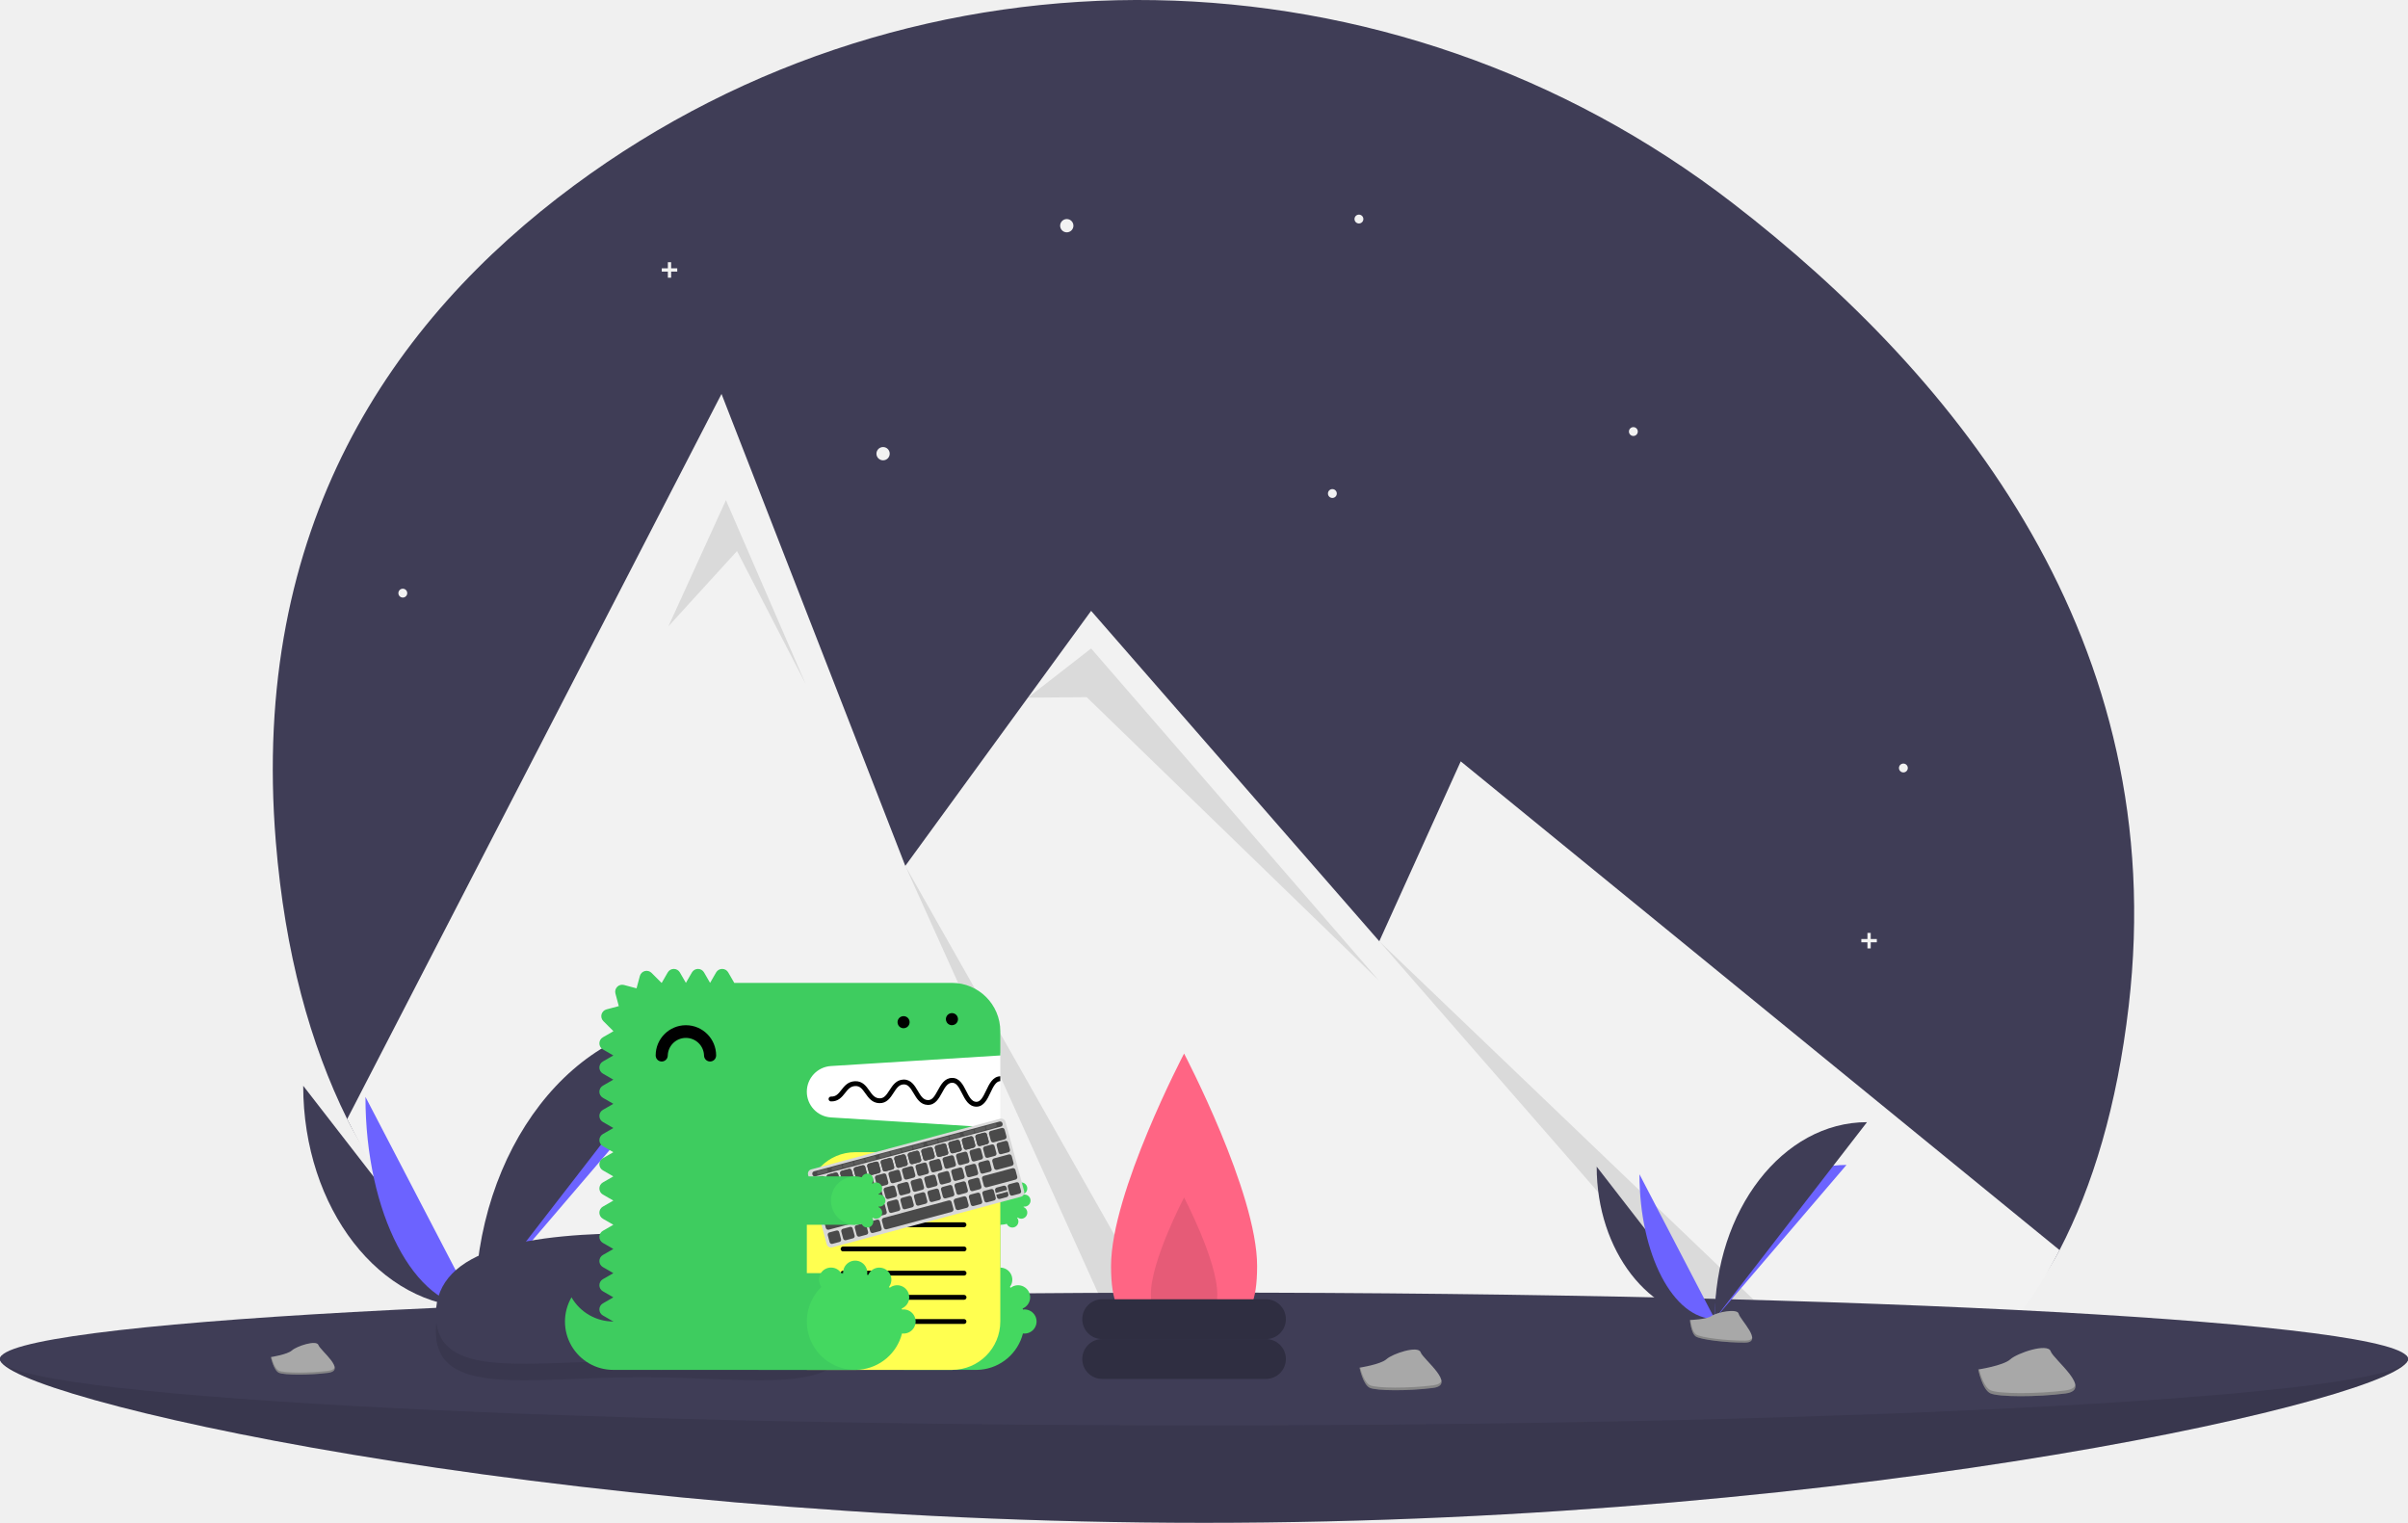
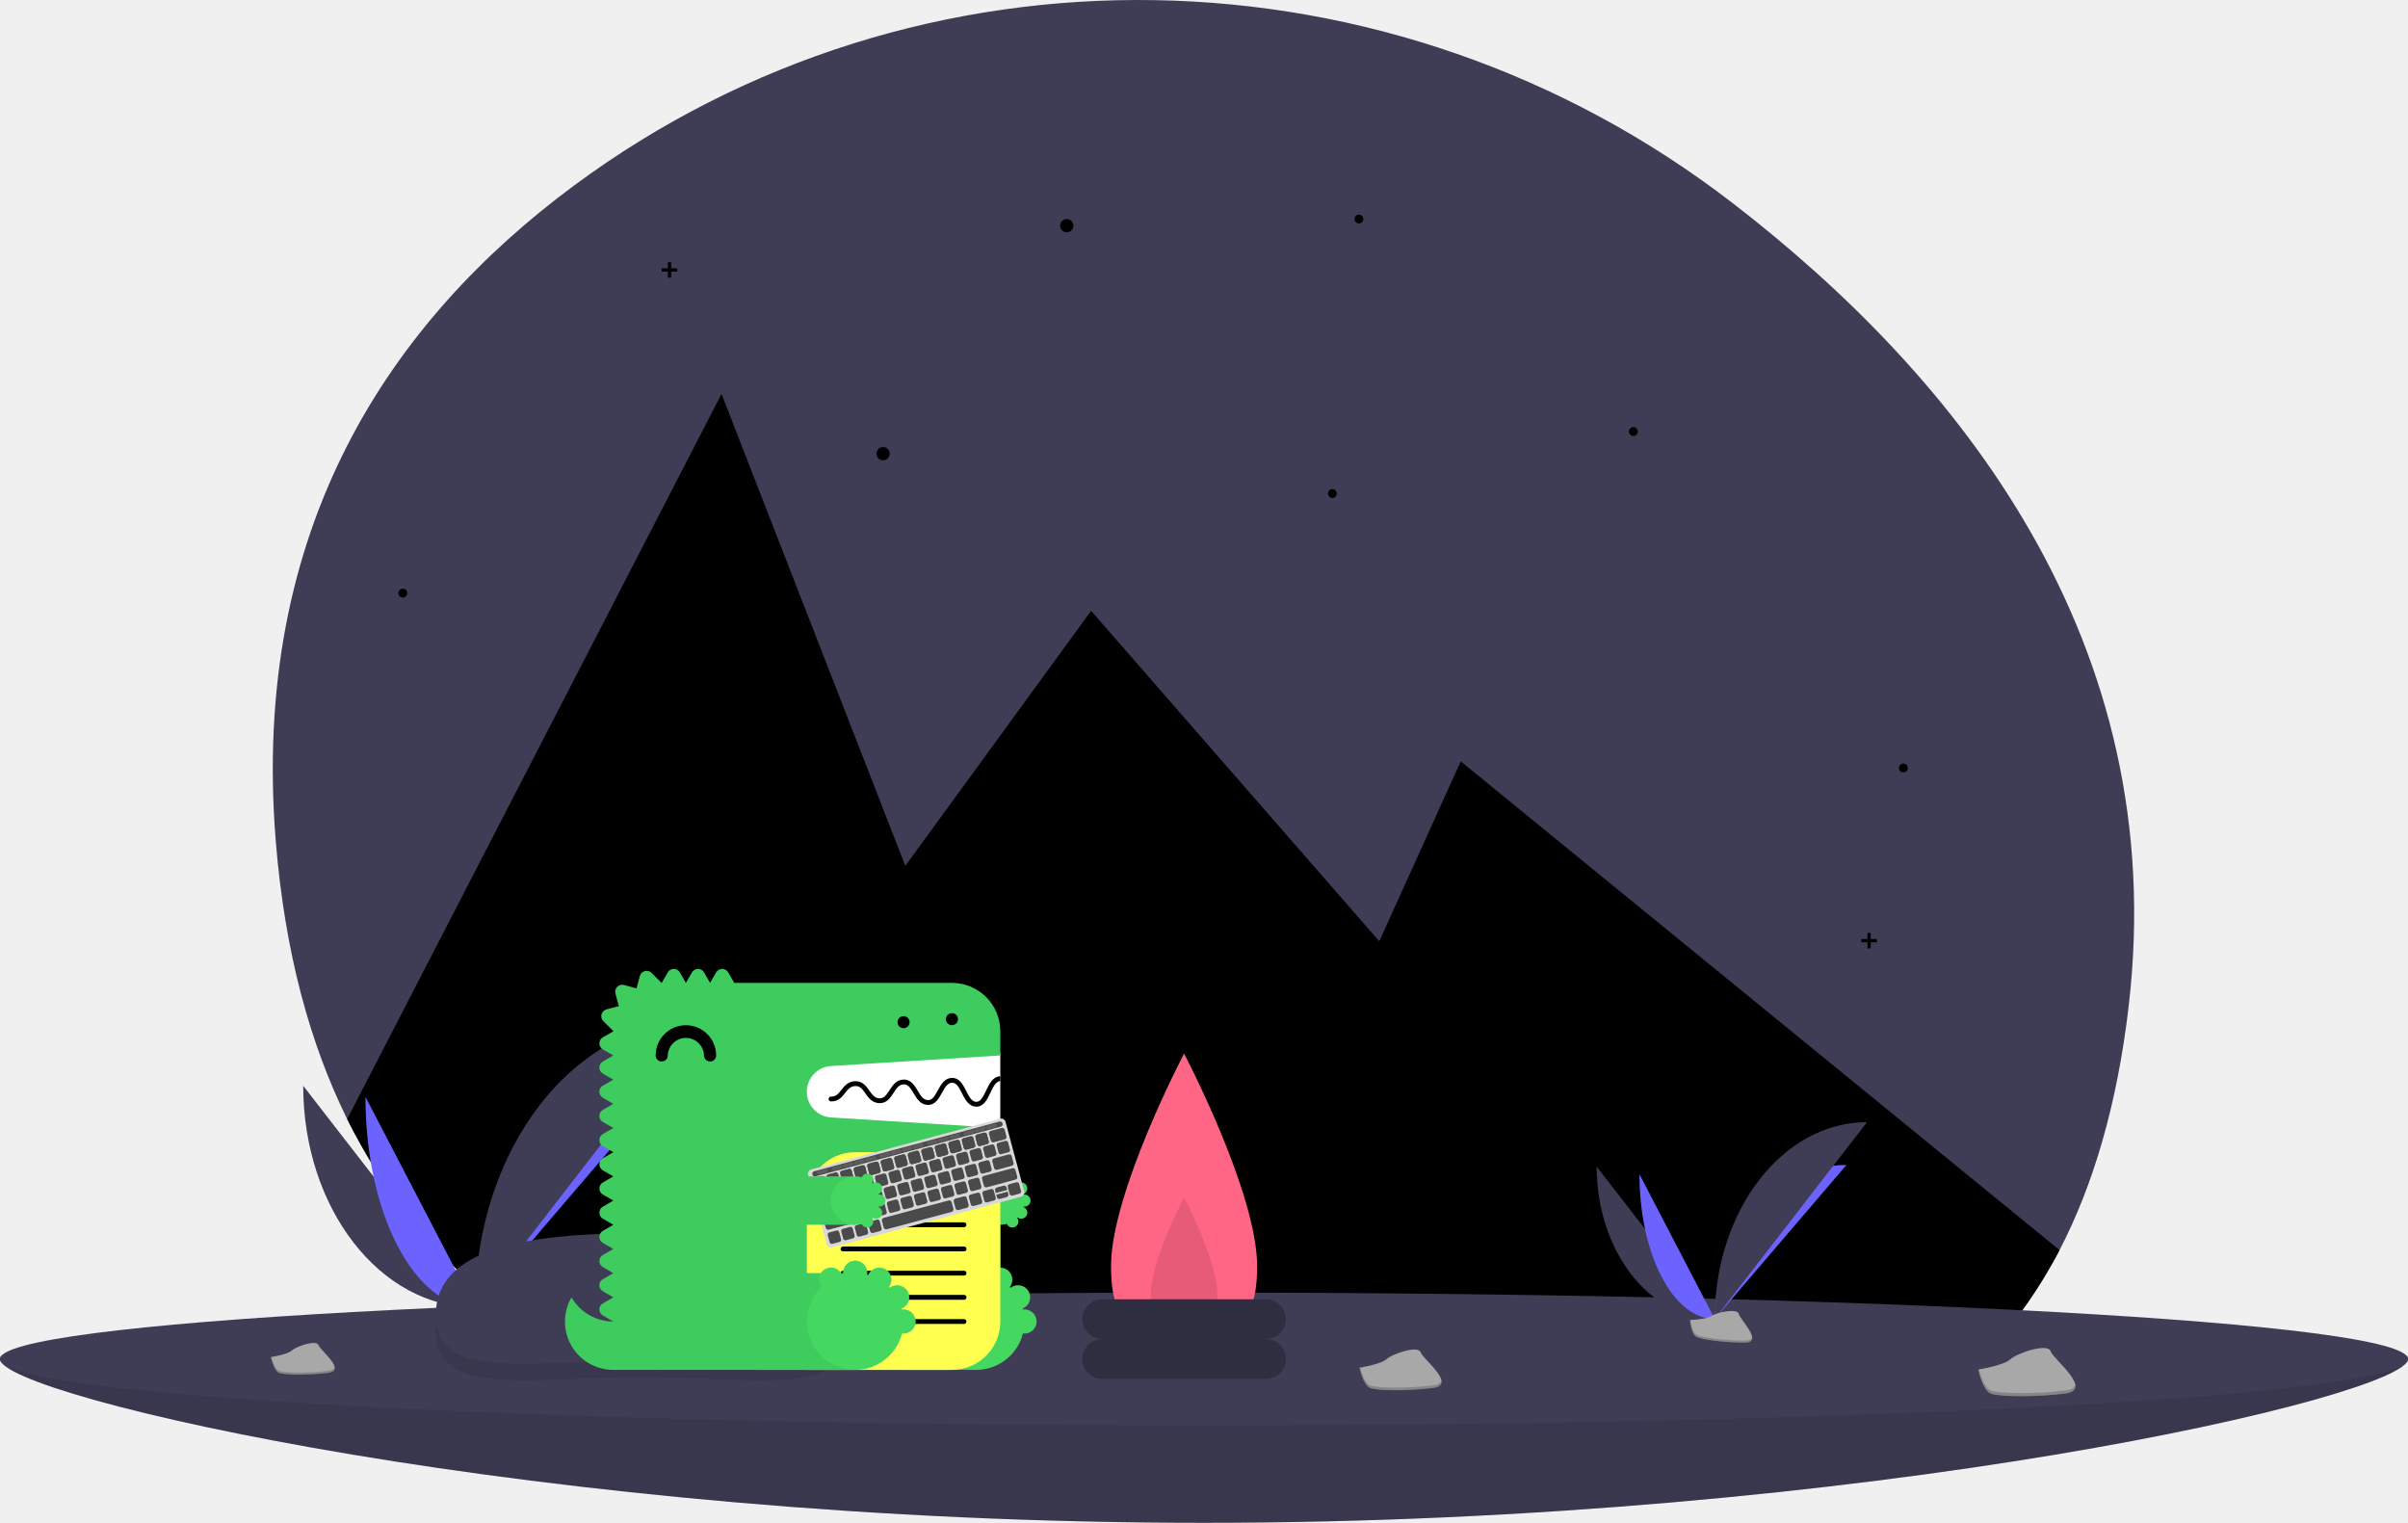
<svg xmlns="http://www.w3.org/2000/svg" width="1088" height="687.962" viewBox="0 0 1088 687.962">
  <g id="Group_12" data-name="Group 12" transform="translate(-57 -56)">
    <g id="Group_11" data-name="Group 11" transform="translate(57 56)">
      <path id="Path_83" data-name="Path 83" d="M1017.81,560.461c-5.27,45.15-16.22,81.4-31.25,110.31-20,38.52-54.21,54.04-84.77,70.28a193.275,193.275,0,0,1-27.46,11.94c-55.61,19.3-117.85,14.18-166.74,3.99a657.282,657.282,0,0,0-104.09-13.16q-14.97-.675-29.97-.67c-15.42.02-293.07,5.29-360.67-131.57-16.69-33.76-28.13-75-32.24-125.27-11.63-142.12,52.29-235.46,134.74-296.47,155.97-115.41,369.76-110.57,523.43,7.88C941.15,276.621,1036.99,396.031,1017.81,560.461Z" transform="translate(-56 -106.019)" fill="#3f3d56" />
-       <path id="Path_84" data-name="Path 84" d="M986.56,670.771c-20,38.52-47.21,64.04-77.77,80.28a193.272,193.272,0,0,1-27.46,11.94c-55.61,19.3-117.85,14.18-166.74,3.99a657.3,657.3,0,0,0-104.09-13.16q-14.97-.675-29.97-.67-23.13.03-46.25,1.72c-100.17,7.36-253.82-6.43-321.42-143.29L382,283.981,444.95,445.6l20.09,51.59,55.37-75.98L549,381.981l130.2,149.27,36.8-81.27L970.78,657.9l14.21,11.59Z" transform="translate(-56 -106.019)" fill="#f2f2f2" />
+       <path id="Path_84" data-name="Path 84" d="M986.56,670.771c-20,38.52-47.21,64.04-77.77,80.28a193.272,193.272,0,0,1-27.46,11.94c-55.61,19.3-117.85,14.18-166.74,3.99a657.3,657.3,0,0,0-104.09-13.16q-14.97-.675-29.97-.67-23.13.03-46.25,1.72c-100.17,7.36-253.82-6.43-321.42-143.29L382,283.981,444.95,445.6l20.09,51.59,55.37-75.98L549,381.981l130.2,149.27,36.8-81.27L970.78,657.9l14.21,11.59Z" transform="translate(-56 -106.019)" class="svg-theme-invert" />
      <path id="Path_85" data-name="Path 85" d="M302,282.962l26-57,36,83-31-60Z" opacity="0.1" />
      <path id="Path_86" data-name="Path 86" d="M610.5,753.821q-14.97-.675-29.97-.67L465.04,497.191Z" transform="translate(-56 -106.019)" opacity="0.1" />
      <path id="Path_87" data-name="Path 87" d="M464.411,315.191,493,292.962l130,150-132-128Z" opacity="0.1" />
      <path id="Path_88" data-name="Path 88" d="M908.79,751.051a193.265,193.265,0,0,1-27.46,11.94L679.2,531.251Z" transform="translate(-56 -106.019)" opacity="0.1" />
-       <circle id="Ellipse_11" data-name="Ellipse 11" cx="3" cy="3" r="3" transform="translate(479 98.962)" fill="#f2f2f2" />
-       <circle id="Ellipse_12" data-name="Ellipse 12" cx="3" cy="3" r="3" transform="translate(396 201.962)" fill="#f2f2f2" />
-       <circle id="Ellipse_13" data-name="Ellipse 13" cx="2" cy="2" r="2" transform="translate(600 220.962)" fill="#f2f2f2" />
-       <circle id="Ellipse_14" data-name="Ellipse 14" cx="2" cy="2" r="2" transform="translate(180 265.962)" fill="#f2f2f2" />
-       <circle id="Ellipse_15" data-name="Ellipse 15" cx="2" cy="2" r="2" transform="translate(612 96.962)" fill="#f2f2f2" />
-       <circle id="Ellipse_16" data-name="Ellipse 16" cx="2" cy="2" r="2" transform="translate(736 192.962)" fill="#f2f2f2" />
-       <circle id="Ellipse_17" data-name="Ellipse 17" cx="2" cy="2" r="2" transform="translate(858 344.962)" fill="#f2f2f2" />
-       <path id="Path_89" data-name="Path 89" d="M306,121.222h-2.76v-2.76h-1.48v2.76H299V122.7h2.76v2.759h1.48V122.7H306Z" fill="#f2f2f2" />
-       <path id="Path_90" data-name="Path 90" d="M848,424.222h-2.76v-2.76h-1.48v2.76H841V425.7h2.76v2.759h1.48V425.7H848Z" fill="#f2f2f2" />
+       <circle id="Ellipse_11" data-name="Ellipse 11" cx="3" cy="3" r="3" transform="translate(479 98.962)" class="svg-theme-invert" />
+       <circle id="Ellipse_12" data-name="Ellipse 12" cx="3" cy="3" r="3" transform="translate(396 201.962)" class="svg-theme-invert" />
+       <circle id="Ellipse_13" data-name="Ellipse 13" cx="2" cy="2" r="2" transform="translate(600 220.962)" class="svg-theme-invert" />
+       <circle id="Ellipse_14" data-name="Ellipse 14" cx="2" cy="2" r="2" transform="translate(180 265.962)" class="svg-theme-invert" />
+       <circle id="Ellipse_15" data-name="Ellipse 15" cx="2" cy="2" r="2" transform="translate(612 96.962)" class="svg-theme-invert" />
+       <circle id="Ellipse_16" data-name="Ellipse 16" cx="2" cy="2" r="2" transform="translate(736 192.962)" class="svg-theme-invert" />
+       <circle id="Ellipse_17" data-name="Ellipse 17" cx="2" cy="2" r="2" transform="translate(858 344.962)" class="svg-theme-invert" />
+       <path id="Path_89" data-name="Path 89" d="M306,121.222h-2.76v-2.76h-1.48v2.76H299V122.7h2.76v2.759h1.48V122.7H306Z" class="svg-theme-invert" />
+       <path id="Path_90" data-name="Path 90" d="M848,424.222h-2.76v-2.76h-1.48v2.76H841V425.7h2.76v2.759h1.48V425.7H848Z" class="svg-theme-invert" />
      <path id="Path_91" data-name="Path 91" d="M1144,719.981c0,16.569-243.557,74-544,74s-544-57.431-544-74,243.557,14,544,14S1144,703.413,1144,719.981Z" transform="translate(-56 -106.019)" fill="#3f3d56" />
      <path id="Path_92" data-name="Path 92" d="M1144,719.981c0,16.569-243.557,74-544,74s-544-57.431-544-74,243.557,14,544,14S1144,703.413,1144,719.981Z" transform="translate(-56 -106.019)" opacity="0.1" />
      <ellipse id="Ellipse_18" data-name="Ellipse 18" cx="544" cy="30" rx="544" ry="30" transform="translate(0 583.962)" fill="#3f3d56" />
      <path id="Path_93" data-name="Path 93" d="M624,677.981c0,33.137-14.775,24-33,24s-33,9.137-33-24,33-96,33-96S624,644.844,624,677.981Z" transform="translate(-56 -106.019)" fill="#ff6584" />
      <path id="Path_94" data-name="Path 94" d="M606,690.66c0,15.062-6.716,10.909-15,10.909s-15,4.153-15-10.909,15-43.636,15-43.636S606,675.6,606,690.66Z" transform="translate(-56 -106.019)" opacity="0.1" />
      <rect id="Rectangle_97" data-name="Rectangle 97" width="92" height="18" rx="9" transform="translate(489 604.962)" fill="#2f2e41" />
      <rect id="Rectangle_98" data-name="Rectangle 98" width="92" height="18" rx="9" transform="translate(489 586.962)" fill="#2f2e41" />
      <path id="Path_95" data-name="Path 95" d="M193,596.547c0,55.343,34.719,100.126,77.626,100.126" transform="translate(-56 -106.019)" fill="#3f3d56" />
      <path id="Path_96" data-name="Path 96" d="M270.626,696.673c0-55.965,38.745-101.251,86.626-101.251" transform="translate(-56 -106.019)" fill="#6c63ff" />
      <path id="Path_97" data-name="Path 97" d="M221.125,601.564c0,52.57,22.14,95.109,49.5,95.109" transform="translate(-56 -106.019)" fill="#6c63ff" />
      <path id="Path_98" data-name="Path 98" d="M270.626,696.673c0-71.511,44.783-129.377,100.126-129.377" transform="translate(-56 -106.019)" fill="#3f3d56" />
      <path id="Path_99" data-name="Path 99" d="M254.3,697.379s11.009-.339,14.326-2.7,16.934-5.183,17.757-1.395,16.544,18.844,4.115,18.945-28.879-1.936-32.19-3.953S254.3,697.379,254.3,697.379Z" transform="translate(-56 -106.019)" fill="#a8a8a8" />
      <path id="Path_100" data-name="Path 100" d="M290.716,710.909c-12.429.1-28.879-1.936-32.19-3.953-2.522-1.536-3.527-7.048-3.863-9.591l-.368.014s.7,8.879,4.009,10.9,19.761,4.053,32.19,3.953c3.588-.029,4.827-1.305,4.759-3.2C294.755,710.174,293.386,710.887,290.716,710.909Z" transform="translate(-56 -106.019)" opacity="0.2" />
      <path id="Path_101" data-name="Path 101" d="M777.429,633.081c0,38.029,23.857,68.8,53.341,68.8" transform="translate(-56 -106.019)" fill="#3f3d56" />
      <path id="Path_102" data-name="Path 102" d="M830.769,701.882c0-38.456,26.623-69.575,59.525-69.575" transform="translate(-56 -106.019)" fill="#6c63ff" />
      <path id="Path_103" data-name="Path 103" d="M796.755,636.528c0,36.124,15.213,65.354,34.014,65.354" transform="translate(-56 -106.019)" fill="#6c63ff" />
      <path id="Path_104" data-name="Path 104" d="M830.769,701.882c0-49.139,30.773-88.9,68.8-88.9" transform="translate(-56 -106.019)" fill="#3f3d56" />
      <path id="Path_105" data-name="Path 105" d="M819.548,702.367s7.565-.233,9.844-1.856,11.636-3.562,12.2-.958,11.368,12.949,2.828,13.018-19.844-1.33-22.119-2.716S819.548,702.367,819.548,702.367Z" transform="translate(-56 -106.019)" fill="#a8a8a8" />
      <path id="Path_106" data-name="Path 106" d="M844.574,711.664c-8.54.069-19.844-1.33-22.119-2.716-1.733-1.056-2.423-4.843-2.654-6.59l-.253.01s.479,6.1,2.755,7.487,13.579,2.785,22.119,2.716c2.465-.02,3.317-.9,3.27-2.2C847.349,711.159,846.409,711.649,844.574,711.664Z" transform="translate(-56 -106.019)" opacity="0.2" />
      <path id="Path_107" data-name="Path 107" d="M949.813,724.718s11.36-1.729,14.5-4.591,16.89-7.488,18.217-3.667,19.494,17.447,6.633,19.107-30.153,1.609-33.835-.065S949.813,724.718,949.813,724.718Z" transform="translate(-56 -106.019)" fill="#a8a8a8" />
      <path id="Path_108" data-name="Path 108" d="M989.228,734.173c-12.86,1.659-30.153,1.609-33.835-.065-2.8-1.275-4.535-6.858-5.2-9.45l-.379.061s1.833,9.109,5.516,10.783,20.975,1.725,33.835.065c3.712-.479,4.836-1.956,4.529-3.906C993.319,732.907,991.991,733.817,989.228,734.173Z" transform="translate(-56 -106.019)" opacity="0.2" />
      <path id="Path_109" data-name="Path 109" d="M670.26,723.9s9.587-1.459,12.237-3.875,14.255-6.32,15.374-3.095,16.452,14.725,5.6,16.125-25.448,1.358-28.555-.055S670.26,723.9,670.26,723.9Z" transform="translate(-56 -106.019)" fill="#a8a8a8" />
      <path id="Path_110" data-name="Path 110" d="M703.524,731.875c-10.853,1.4-25.448,1.358-28.555-.055-2.367-1.076-3.827-5.788-4.39-7.976l-.32.051s1.547,7.687,4.655,9.1,17.7,1.456,28.555.055c3.133-.4,4.081-1.651,3.822-3.3C706.977,730.807,705.856,731.575,703.524,731.875Z" transform="translate(-56 -106.019)" opacity="0.2" />
      <path id="Path_111" data-name="Path 111" d="M178.389,719.109s7.463-1.136,9.527-3.016,11.1-4.92,11.969-2.409,12.808,11.463,4.358,12.553-19.811,1.057-22.23-.043S178.389,719.109,178.389,719.109Z" transform="translate(-56 -106.019)" fill="#a8a8a8" />
      <path id="Path_112" data-name="Path 112" d="M204.285,725.321c-8.449,1.09-19.811,1.057-22.23-.043-1.842-.838-2.979-4.506-3.417-6.209l-.249.04s1.2,5.984,3.624,7.085,13.781,1.133,22.23.043c2.439-.315,3.177-1.285,2.976-2.566C206.973,724.489,206.1,725.087,204.285,725.321Z" transform="translate(-56 -106.019)" opacity="0.2" />
      <path id="Path_113" data-name="Path 113" d="M439.7,707.337c0,30.22-42.124,20.873-93.7,20.873s-93.074,9.347-93.074-20.873,42.118-36.793,93.694-36.793S439.7,677.117,439.7,707.337Z" transform="translate(-56 -106.019)" opacity="0.1" />
      <path id="Path_114" data-name="Path 114" d="M439.7,699.9c0,30.22-42.124,20.873-93.7,20.873s-93.074,9.347-93.074-20.873S295.04,663.1,346.616,663.1,439.7,669.676,439.7,699.9Z" transform="translate(-56 -106.019)" fill="#3f3d56" />
    </g>
    <g id="docusaurus_keytar" transform="translate(312.271 493.733)">
      <path id="Path_40" data-name="Path 40" d="M99,52h91.791V89.153H99Z" transform="translate(5.904 -14.001)" fill="#fff" fill-rule="evenodd" />
      <path id="Path_41" data-name="Path 41" d="M24.855,163.927A21.828,21.828,0,0,1,5.947,153a21.829,21.829,0,0,0,18.908,32.782H46.71V163.927Z" transform="translate(-3 -4.634)" fill="#3ecc5f" fill-rule="evenodd" />
      <path id="Path_42" data-name="Path 42" d="M121.861,61.1l76.514-4.782V45.39A21.854,21.854,0,0,0,176.52,23.535H78.173L75.441,18.8a3.154,3.154,0,0,0-5.464,0l-2.732,4.732L64.513,18.8a3.154,3.154,0,0,0-5.464,0l-2.732,4.732L53.586,18.8a3.154,3.154,0,0,0-5.464,0L45.39,23.535c-.024,0-.046,0-.071,0l-4.526-4.525a3.153,3.153,0,0,0-5.276,1.414l-1.5,5.577-5.674-1.521a3.154,3.154,0,0,0-3.863,3.864L26,34.023l-5.575,1.494a3.155,3.155,0,0,0-1.416,5.278l4.526,4.526c0,.023,0,.046,0,.07L18.8,48.122a3.154,3.154,0,0,0,0,5.464l4.732,2.732L18.8,59.05a3.154,3.154,0,0,0,0,5.464l4.732,2.732L18.8,69.977a3.154,3.154,0,0,0,0,5.464l4.732,2.732L18.8,80.9a3.154,3.154,0,0,0,0,5.464L23.535,89.1,18.8,91.832a3.154,3.154,0,0,0,0,5.464l4.732,2.732L18.8,102.76a3.154,3.154,0,0,0,0,5.464l4.732,2.732L18.8,113.687a3.154,3.154,0,0,0,0,5.464l4.732,2.732L18.8,124.615a3.154,3.154,0,0,0,0,5.464l4.732,2.732L18.8,135.542a3.154,3.154,0,0,0,0,5.464l4.732,2.732L18.8,146.469a3.154,3.154,0,0,0,0,5.464l4.732,2.732L18.8,157.4a3.154,3.154,0,0,0,0,5.464l4.732,2.732L18.8,168.324a3.154,3.154,0,0,0,0,5.464l4.732,2.732A21.854,21.854,0,0,0,45.39,198.375H176.52a21.854,21.854,0,0,0,21.855-21.855V89.1l-76.514-4.782a11.632,11.632,0,0,1,0-23.219" transform="translate(-1.681 -17.226)" fill="#3ecc5f" fill-rule="evenodd" />
      <path id="Path_43" data-name="Path 43" d="M143,186.71h32.782V143H143Z" transform="translate(9.984 -5.561)" fill="#3ecc5f" fill-rule="evenodd" />
      <path id="Path_44" data-name="Path 44" d="M196.71,159.855a5.438,5.438,0,0,0-.7.07c-.042-.164-.081-.329-.127-.493a5.457,5.457,0,1,0-5.4-9.372q-.181-.185-.366-.367a5.454,5.454,0,1,0-9.384-5.4c-.162-.046-.325-.084-.486-.126a5.467,5.467,0,1,0-10.788,0c-.162.042-.325.08-.486.126a5.457,5.457,0,1,0-9.384,5.4,21.843,21.843,0,1,0,36.421,21.02,5.452,5.452,0,1,0,.7-10.858" transform="translate(10.912 -6.025)" fill="#44d860" fill-rule="evenodd" />
      <path id="Path_45" data-name="Path 45" d="M153,124.855h32.782V103H153Z" transform="translate(10.912 -9.271)" fill="#3ecc5f" fill-rule="evenodd" />
      <path id="Path_46" data-name="Path 46" d="M194.855,116.765a2.732,2.732,0,1,0,0-5.464,2.811,2.811,0,0,0-.349.035c-.022-.082-.04-.164-.063-.246a2.733,2.733,0,0,0-1.052-5.253,2.7,2.7,0,0,0-1.648.566q-.09-.093-.184-.184a2.7,2.7,0,0,0,.553-1.633,2.732,2.732,0,0,0-5.245-1.07,10.928,10.928,0,1,0,0,21.031,2.732,2.732,0,0,0,5.245-1.07,2.7,2.7,0,0,0-.553-1.633q.093-.09.184-.184a2.7,2.7,0,0,0,1.648.566,2.732,2.732,0,0,0,1.052-5.253c.023-.081.042-.164.063-.246a2.814,2.814,0,0,0,.349.035" transform="translate(12.767 -9.377)" fill="#44d860" fill-rule="evenodd" />
      <path id="Path_47" data-name="Path 47" d="M65.087,56.891a2.732,2.732,0,0,1-2.732-2.732,8.2,8.2,0,0,0-16.391,0,2.732,2.732,0,0,1-5.464,0,13.659,13.659,0,0,1,27.319,0,2.732,2.732,0,0,1-2.732,2.732" transform="translate(0.478 -15.068)" fill-rule="evenodd" />
      <path id="Path_48" data-name="Path 48" d="M103,191.347h65.565a21.854,21.854,0,0,0,21.855-21.855V93H124.855A21.854,21.854,0,0,0,103,114.855Z" transform="translate(6.275 -10.199)" fill="#ffff50" fill-rule="evenodd" />
      <path id="Path_49" data-name="Path 49" d="M173.216,129.787H118.535a1.093,1.093,0,1,1,0-2.185h54.681a1.093,1.093,0,0,1,0,2.185m0,21.855H118.535a1.093,1.093,0,1,1,0-2.186h54.681a1.093,1.093,0,0,1,0,2.186m0,21.855H118.535a1.093,1.093,0,1,1,0-2.185h54.681a1.093,1.093,0,0,1,0,2.185m0-54.434H118.535a1.093,1.093,0,1,1,0-2.185h54.681a1.093,1.093,0,0,1,0,2.185m0,21.652H118.535a1.093,1.093,0,1,1,0-2.186h54.681a1.093,1.093,0,0,1,0,2.186m0,21.855H118.535a1.093,1.093,0,1,1,0-2.186h54.681a1.093,1.093,0,0,1,0,2.186M189.585,61.611c-.013,0-.024-.007-.037-.005-3.377.115-4.974,3.492-6.384,6.472-1.471,3.114-2.608,5.139-4.473,5.078-2.064-.074-3.244-2.406-4.494-4.874-1.436-2.835-3.075-6.049-6.516-5.929-3.329.114-4.932,3.053-6.346,5.646-1.5,2.762-2.529,4.442-4.5,4.364-2.106-.076-3.225-1.972-4.52-4.167-1.444-2.443-3.112-5.191-6.487-5.1-3.272.113-4.879,2.606-6.3,4.808-1.5,2.328-2.552,3.746-4.551,3.662-2.156-.076-3.27-1.65-4.558-3.472-1.447-2.047-3.077-4.363-6.442-4.251-3.2.109-4.807,2.153-6.224,3.954-1.346,1.709-2.4,3.062-4.621,2.977a1.093,1.093,0,0,0-.079,2.186c3.3.11,4.967-1.967,6.417-3.81,1.286-1.635,2.4-3.045,4.582-3.12,2.1-.09,3.091,1.218,4.584,3.327,1.417,2,3.026,4.277,6.263,4.394,3.391.114,5.022-2.42,6.467-4.663,1.292-2,2.406-3.734,4.535-3.807,1.959-.073,3.026,1.475,4.529,4.022,1.417,2.4,3.023,5.121,6.324,5.241,3.415.118,5.064-2.863,6.5-5.5,1.245-2.282,2.419-4.437,4.5-4.509,1.959-.046,2.981,1.743,4.492,4.732,1.412,2.79,3.013,5.95,6.365,6.071l.185,0c3.348,0,4.937-3.36,6.343-6.331,1.245-2.634,2.423-5.114,4.444-5.216Z" transform="translate(7.109 -13.11)" fill-rule="evenodd" />
      <path id="Path_50" data-name="Path 50" d="M83,186.71h43.71V143H83Z" transform="translate(4.42 -5.561)" fill="#3ecc5f" fill-rule="evenodd" />
      <g id="Group_8" data-name="Group 8" transform="matrix(0.966, -0.259, 0.259, 0.966, 109.327, 91.085)">
        <rect id="Rectangle_3" data-name="Rectangle 3" width="92.361" height="36.462" rx="2" transform="translate(0 0)" fill="#d8d8d8" />
        <g id="Group_2" data-name="Group 2" transform="translate(1.531 23.03)">
          <rect id="Rectangle_4" data-name="Rectangle 4" width="5.336" height="5.336" rx="1" transform="translate(16.797 0)" fill="#4a4a4a" />
          <rect id="Rectangle_5" data-name="Rectangle 5" width="5.336" height="5.336" rx="1" transform="translate(23.12 0)" fill="#4a4a4a" />
          <rect id="Rectangle_6" data-name="Rectangle 6" width="5.336" height="5.336" rx="1" transform="translate(29.444 0)" fill="#4a4a4a" />
          <rect id="Rectangle_7" data-name="Rectangle 7" width="5.336" height="5.336" rx="1" transform="translate(35.768 0)" fill="#4a4a4a" />
          <rect id="Rectangle_8" data-name="Rectangle 8" width="5.336" height="5.336" rx="1" transform="translate(42.091 0)" fill="#4a4a4a" />
          <rect id="Rectangle_9" data-name="Rectangle 9" width="5.336" height="5.336" rx="1" transform="translate(48.415 0)" fill="#4a4a4a" />
          <rect id="Rectangle_10" data-name="Rectangle 10" width="5.336" height="5.336" rx="1" transform="translate(54.739 0)" fill="#4a4a4a" />
          <rect id="Rectangle_11" data-name="Rectangle 11" width="5.336" height="5.336" rx="1" transform="translate(61.063 0)" fill="#4a4a4a" />
          <rect id="Rectangle_12" data-name="Rectangle 12" width="5.336" height="5.336" rx="1" transform="translate(67.386 0)" fill="#4a4a4a" />
          <path id="Path_51" data-name="Path 51" d="M1.093,0H14.518a1.093,1.093,0,0,1,1.093,1.093V4.243a1.093,1.093,0,0,1-1.093,1.093H1.093A1.093,1.093,0,0,1,0,4.243V1.093A1.093,1.093,0,0,1,1.093,0ZM75,0H88.426a1.093,1.093,0,0,1,1.093,1.093V4.243a1.093,1.093,0,0,1-1.093,1.093H75a1.093,1.093,0,0,1-1.093-1.093V1.093A1.093,1.093,0,0,1,75,0Z" transform="translate(0 0)" fill="#4a4a4a" fill-rule="evenodd" />
        </g>
        <g id="Group_3" data-name="Group 3" transform="translate(1.531 10.261)">
          <path id="Path_52" data-name="Path 52" d="M1.093,0H6.218A1.093,1.093,0,0,1,7.31,1.093V4.242A1.093,1.093,0,0,1,6.218,5.335H1.093A1.093,1.093,0,0,1,0,4.242V1.093A1.093,1.093,0,0,1,1.093,0Z" transform="translate(0 0)" fill="#4a4a4a" fill-rule="evenodd" />
          <rect id="Rectangle_13" data-name="Rectangle 13" width="5.336" height="5.336" rx="1" transform="translate(8.299 0)" fill="#4a4a4a" />
          <rect id="Rectangle_14" data-name="Rectangle 14" width="5.336" height="5.336" rx="1" transform="translate(14.623 0)" fill="#4a4a4a" />
          <rect id="Rectangle_15" data-name="Rectangle 15" width="5.336" height="5.336" rx="1" transform="translate(20.947 0)" fill="#4a4a4a" />
          <rect id="Rectangle_16" data-name="Rectangle 16" width="5.336" height="5.336" rx="1" transform="translate(27.271 0)" fill="#4a4a4a" />
          <rect id="Rectangle_17" data-name="Rectangle 17" width="5.336" height="5.336" rx="1" transform="translate(33.594 0)" fill="#4a4a4a" />
          <rect id="Rectangle_18" data-name="Rectangle 18" width="5.336" height="5.336" rx="1" transform="translate(39.918 0)" fill="#4a4a4a" />
          <rect id="Rectangle_19" data-name="Rectangle 19" width="5.336" height="5.336" rx="1" transform="translate(46.242 0)" fill="#4a4a4a" />
          <rect id="Rectangle_20" data-name="Rectangle 20" width="5.336" height="5.336" rx="1" transform="translate(52.565 0)" fill="#4a4a4a" />
          <rect id="Rectangle_21" data-name="Rectangle 21" width="5.336" height="5.336" rx="1" transform="translate(58.888 0)" fill="#4a4a4a" />
          <rect id="Rectangle_22" data-name="Rectangle 22" width="5.336" height="5.336" rx="1" transform="translate(65.212 0)" fill="#4a4a4a" />
          <rect id="Rectangle_23" data-name="Rectangle 23" width="5.336" height="5.336" rx="1" transform="translate(71.536 0)" fill="#4a4a4a" />
          <rect id="Rectangle_24" data-name="Rectangle 24" width="5.336" height="5.336" rx="1" transform="translate(77.859 0)" fill="#4a4a4a" />
          <rect id="Rectangle_25" data-name="Rectangle 25" width="5.336" height="5.336" rx="1" transform="translate(84.183 0)" fill="#4a4a4a" />
        </g>
        <g id="Group_4" data-name="Group 4" transform="translate(91.05 9.546) rotate(180)">
          <path id="Path_53" data-name="Path 53" d="M1.093,0H6.219A1.093,1.093,0,0,1,7.312,1.093v3.15A1.093,1.093,0,0,1,6.219,5.336H1.093A1.093,1.093,0,0,1,0,4.243V1.093A1.093,1.093,0,0,1,1.093,0Z" transform="translate(0 0)" fill="#4a4a4a" fill-rule="evenodd" />
          <rect id="Rectangle_26" data-name="Rectangle 26" width="5.336" height="5.336" rx="1" transform="translate(8.299 0)" fill="#4a4a4a" />
          <rect id="Rectangle_27" data-name="Rectangle 27" width="5.336" height="5.336" rx="1" transform="translate(14.623 0)" fill="#4a4a4a" />
          <rect id="Rectangle_28" data-name="Rectangle 28" width="5.336" height="5.336" rx="1" transform="translate(20.947 0)" fill="#4a4a4a" />
          <rect id="Rectangle_29" data-name="Rectangle 29" width="5.336" height="5.336" rx="1" transform="translate(27.271 0)" fill="#4a4a4a" />
          <rect id="Rectangle_30" data-name="Rectangle 30" width="5.336" height="5.336" rx="1" transform="translate(33.594 0)" fill="#4a4a4a" />
          <rect id="Rectangle_31" data-name="Rectangle 31" width="5.336" height="5.336" rx="1" transform="translate(39.918 0)" fill="#4a4a4a" />
          <rect id="Rectangle_32" data-name="Rectangle 32" width="5.336" height="5.336" rx="1" transform="translate(46.242 0)" fill="#4a4a4a" />
          <rect id="Rectangle_33" data-name="Rectangle 33" width="5.336" height="5.336" rx="1" transform="translate(52.565 0)" fill="#4a4a4a" />
          <rect id="Rectangle_34" data-name="Rectangle 34" width="5.336" height="5.336" rx="1" transform="translate(58.889 0)" fill="#4a4a4a" />
          <rect id="Rectangle_35" data-name="Rectangle 35" width="5.336" height="5.336" rx="1" transform="translate(65.213 0)" fill="#4a4a4a" />
          <rect id="Rectangle_36" data-name="Rectangle 36" width="5.336" height="5.336" rx="1" transform="translate(71.537 0)" fill="#4a4a4a" />
          <rect id="Rectangle_37" data-name="Rectangle 37" width="5.336" height="5.336" rx="1" transform="translate(77.86 0)" fill="#4a4a4a" />
          <rect id="Rectangle_38" data-name="Rectangle 38" width="5.336" height="5.336" rx="1" transform="translate(84.183 0)" fill="#4a4a4a" />
          <rect id="Rectangle_39" data-name="Rectangle 39" width="5.336" height="5.336" rx="1" transform="translate(8.299 0)" fill="#4a4a4a" />
          <rect id="Rectangle_40" data-name="Rectangle 40" width="5.336" height="5.336" rx="1" transform="translate(14.623 0)" fill="#4a4a4a" />
          <rect id="Rectangle_41" data-name="Rectangle 41" width="5.336" height="5.336" rx="1" transform="translate(20.947 0)" fill="#4a4a4a" />
          <rect id="Rectangle_42" data-name="Rectangle 42" width="5.336" height="5.336" rx="1" transform="translate(27.271 0)" fill="#4a4a4a" />
          <rect id="Rectangle_43" data-name="Rectangle 43" width="5.336" height="5.336" rx="1" transform="translate(33.594 0)" fill="#4a4a4a" />
          <rect id="Rectangle_44" data-name="Rectangle 44" width="5.336" height="5.336" rx="1" transform="translate(39.918 0)" fill="#4a4a4a" />
          <rect id="Rectangle_45" data-name="Rectangle 45" width="5.336" height="5.336" rx="1" transform="translate(46.242 0)" fill="#4a4a4a" />
          <rect id="Rectangle_46" data-name="Rectangle 46" width="5.336" height="5.336" rx="1" transform="translate(52.565 0)" fill="#4a4a4a" />
          <rect id="Rectangle_47" data-name="Rectangle 47" width="5.336" height="5.336" rx="1" transform="translate(58.889 0)" fill="#4a4a4a" />
          <rect id="Rectangle_48" data-name="Rectangle 48" width="5.336" height="5.336" rx="1" transform="translate(65.213 0)" fill="#4a4a4a" />
          <rect id="Rectangle_49" data-name="Rectangle 49" width="5.336" height="5.336" rx="1" transform="translate(71.537 0)" fill="#4a4a4a" />
          <rect id="Rectangle_50" data-name="Rectangle 50" width="5.336" height="5.336" rx="1" transform="translate(77.86 0)" fill="#4a4a4a" />
          <rect id="Rectangle_51" data-name="Rectangle 51" width="5.336" height="5.336" rx="1" transform="translate(84.183 0)" fill="#4a4a4a" />
        </g>
        <g id="Group_6" data-name="Group 6" transform="translate(1.531 16.584)">
          <path id="Path_54" data-name="Path 54" d="M1.093,0h7.3A1.093,1.093,0,0,1,9.485,1.093v3.15A1.093,1.093,0,0,1,8.392,5.336h-7.3A1.093,1.093,0,0,1,0,4.243V1.094A1.093,1.093,0,0,1,1.093,0Z" transform="translate(0 0)" fill="#4a4a4a" fill-rule="evenodd" />
          <g id="Group_5" data-name="Group 5" transform="translate(10.671 0)">
            <rect id="Rectangle_52" data-name="Rectangle 52" width="5.336" height="5.336" rx="1" fill="#4a4a4a" />
            <rect id="Rectangle_53" data-name="Rectangle 53" width="5.336" height="5.336" rx="1" transform="translate(6.324 0)" fill="#4a4a4a" />
            <rect id="Rectangle_54" data-name="Rectangle 54" width="5.336" height="5.336" rx="1" transform="translate(12.647 0)" fill="#4a4a4a" />
            <rect id="Rectangle_55" data-name="Rectangle 55" width="5.336" height="5.336" rx="1" transform="translate(18.971 0)" fill="#4a4a4a" />
            <rect id="Rectangle_56" data-name="Rectangle 56" width="5.336" height="5.336" rx="1" transform="translate(25.295 0)" fill="#4a4a4a" />
            <rect id="Rectangle_57" data-name="Rectangle 57" width="5.336" height="5.336" rx="1" transform="translate(31.619 0)" fill="#4a4a4a" />
            <rect id="Rectangle_58" data-name="Rectangle 58" width="5.336" height="5.336" rx="1" transform="translate(37.942 0)" fill="#4a4a4a" />
            <rect id="Rectangle_59" data-name="Rectangle 59" width="5.336" height="5.336" rx="1" transform="translate(44.265 0)" fill="#4a4a4a" />
            <rect id="Rectangle_60" data-name="Rectangle 60" width="5.336" height="5.336" rx="1" transform="translate(50.589 0)" fill="#4a4a4a" />
            <rect id="Rectangle_61" data-name="Rectangle 61" width="5.336" height="5.336" rx="1" transform="translate(56.912 0)" fill="#4a4a4a" />
            <rect id="Rectangle_62" data-name="Rectangle 62" width="5.336" height="5.336" rx="1" transform="translate(63.236 0)" fill="#4a4a4a" />
          </g>
          <path id="Path_55" data-name="Path 55" d="M1.094,0H8A1.093,1.093,0,0,1,9.091,1.093v3.15A1.093,1.093,0,0,1,8,5.336H1.093A1.093,1.093,0,0,1,0,4.243V1.094A1.093,1.093,0,0,1,1.093,0Z" transform="translate(80.428 0)" fill="#4a4a4a" fill-rule="evenodd" />
        </g>
        <g id="Group_7" data-name="Group 7" transform="translate(1.531 29.627)">
          <rect id="Rectangle_63" data-name="Rectangle 63" width="5.336" height="5.336" rx="1" transform="translate(0 0)" fill="#4a4a4a" />
          <rect id="Rectangle_64" data-name="Rectangle 64" width="5.336" height="5.336" rx="1" transform="translate(6.324 0)" fill="#4a4a4a" />
          <rect id="Rectangle_65" data-name="Rectangle 65" width="5.336" height="5.336" rx="1" transform="translate(12.647 0)" fill="#4a4a4a" />
          <rect id="Rectangle_66" data-name="Rectangle 66" width="5.336" height="5.336" rx="1" transform="translate(18.971 0)" fill="#4a4a4a" />
          <path id="Path_56" data-name="Path 56" d="M1.093,0H31.515a1.093,1.093,0,0,1,1.093,1.093V4.244a1.093,1.093,0,0,1-1.093,1.093H1.093A1.093,1.093,0,0,1,0,4.244V1.093A1.093,1.093,0,0,1,1.093,0ZM34.687,0h3.942a1.093,1.093,0,0,1,1.093,1.093V4.244a1.093,1.093,0,0,1-1.093,1.093H34.687a1.093,1.093,0,0,1-1.093-1.093V1.093A1.093,1.093,0,0,1,34.687,0Z" transform="translate(25.294 0)" fill="#4a4a4a" fill-rule="evenodd" />
          <rect id="Rectangle_67" data-name="Rectangle 67" width="5.336" height="5.336" rx="1" transform="translate(66.003 0)" fill="#4a4a4a" />
          <rect id="Rectangle_68" data-name="Rectangle 68" width="5.336" height="5.336" rx="1" transform="translate(72.327 0)" fill="#4a4a4a" />
          <rect id="Rectangle_69" data-name="Rectangle 69" width="5.336" height="5.336" rx="1" transform="translate(84.183 0)" fill="#4a4a4a" />
          <path id="Path_57" data-name="Path 57" d="M5.336,0V1.18A1.093,1.093,0,0,1,4.243,2.273H1.093A1.093,1.093,0,0,1,0,1.18V0Z" transform="translate(83.59 2.273) rotate(180)" fill="#4a4a4a" />
          <path id="Path_58" data-name="Path 58" d="M5.336,0V1.18A1.093,1.093,0,0,1,4.243,2.273H1.093A1.093,1.093,0,0,1,0,1.18V0Z" transform="translate(78.255 3.063)" fill="#4a4a4a" />
        </g>
        <rect id="Rectangle_70" data-name="Rectangle 70" width="88.927" height="2.371" rx="1.085" transform="translate(1.925 1.17)" fill="#4a4a4a" />
        <rect id="Rectangle_71" data-name="Rectangle 71" width="4.986" height="1.581" rx="0.723" transform="translate(4.1 1.566)" fill="#d8d8d8" opacity="0.136" />
        <rect id="Rectangle_72" data-name="Rectangle 72" width="4.986" height="1.581" rx="0.723" transform="translate(10.923 1.566)" fill="#d8d8d8" opacity="0.136" />
        <rect id="Rectangle_73" data-name="Rectangle 73" width="4.986" height="1.581" rx="0.723" transform="translate(16.173 1.566)" fill="#d8d8d8" opacity="0.136" />
        <rect id="Rectangle_74" data-name="Rectangle 74" width="4.986" height="1.581" rx="0.723" transform="translate(21.421 1.566)" fill="#d8d8d8" opacity="0.136" />
        <rect id="Rectangle_75" data-name="Rectangle 75" width="4.986" height="1.581" rx="0.723" transform="translate(26.671 1.566)" fill="#d8d8d8" opacity="0.136" />
        <rect id="Rectangle_76" data-name="Rectangle 76" width="4.986" height="1.581" rx="0.723" transform="translate(33.232 1.566)" fill="#d8d8d8" opacity="0.136" />
        <rect id="Rectangle_77" data-name="Rectangle 77" width="4.986" height="1.581" rx="0.723" transform="translate(38.48 1.566)" fill="#d8d8d8" opacity="0.136" />
        <rect id="Rectangle_78" data-name="Rectangle 78" width="4.986" height="1.581" rx="0.723" transform="translate(43.73 1.566)" fill="#d8d8d8" opacity="0.136" />
        <rect id="Rectangle_79" data-name="Rectangle 79" width="4.986" height="1.581" rx="0.723" transform="translate(48.978 1.566)" fill="#d8d8d8" opacity="0.136" />
        <rect id="Rectangle_80" data-name="Rectangle 80" width="4.986" height="1.581" rx="0.723" transform="translate(55.54 1.566)" fill="#d8d8d8" opacity="0.136" />
        <rect id="Rectangle_81" data-name="Rectangle 81" width="4.986" height="1.581" rx="0.723" transform="translate(60.788 1.566)" fill="#d8d8d8" opacity="0.136" />
        <rect id="Rectangle_82" data-name="Rectangle 82" width="4.986" height="1.581" rx="0.723" transform="translate(66.038 1.566)" fill="#d8d8d8" opacity="0.136" />
        <rect id="Rectangle_83" data-name="Rectangle 83" width="4.986" height="1.581" rx="0.723" transform="translate(72.599 1.566)" fill="#d8d8d8" opacity="0.136" />
        <rect id="Rectangle_84" data-name="Rectangle 84" width="4.986" height="1.581" rx="0.723" transform="translate(77.847 1.566)" fill="#d8d8d8" opacity="0.136" />
        <rect id="Rectangle_85" data-name="Rectangle 85" width="4.986" height="1.581" rx="0.723" transform="translate(83.097 1.566)" fill="#d8d8d8" opacity="0.136" />
      </g>
      <path id="Path_59" data-name="Path 59" d="M146.71,159.855a5.439,5.439,0,0,0-.7.07c-.042-.164-.081-.329-.127-.493a5.457,5.457,0,1,0-5.4-9.372q-.181-.185-.366-.367a5.454,5.454,0,1,0-9.384-5.4c-.162-.046-.325-.084-.486-.126a5.467,5.467,0,1,0-10.788,0c-.162.042-.325.08-.486.126a5.457,5.457,0,1,0-9.384,5.4,21.843,21.843,0,1,0,36.421,21.02,5.452,5.452,0,1,0,.7-10.858" transform="translate(6.275 -6.025)" fill="#44d860" fill-rule="evenodd" />
      <path id="Path_60" data-name="Path 60" d="M83,124.855h43.71V103H83Z" transform="translate(4.42 -9.271)" fill="#3ecc5f" fill-rule="evenodd" />
      <path id="Path_61" data-name="Path 61" d="M134.855,116.765a2.732,2.732,0,1,0,0-5.464,2.811,2.811,0,0,0-.349.035c-.022-.082-.04-.164-.063-.246a2.733,2.733,0,0,0-1.052-5.253,2.7,2.7,0,0,0-1.648.566q-.09-.093-.184-.184a2.7,2.7,0,0,0,.553-1.633,2.732,2.732,0,0,0-5.245-1.07,10.928,10.928,0,1,0,0,21.031,2.732,2.732,0,0,0,5.245-1.07,2.7,2.7,0,0,0-.553-1.633q.093-.09.184-.184a2.7,2.7,0,0,0,1.648.566,2.732,2.732,0,0,0,1.052-5.253c.023-.081.042-.164.063-.246a2.811,2.811,0,0,0,.349.035" transform="translate(7.202 -9.377)" fill="#44d860" fill-rule="evenodd" />
      <path id="Path_62" data-name="Path 62" d="M143.232,42.33a2.967,2.967,0,0,1-.535-.055,2.754,2.754,0,0,1-.514-.153,2.838,2.838,0,0,1-.471-.251,4.139,4.139,0,0,1-.415-.339,3.2,3.2,0,0,1-.338-.415A2.7,2.7,0,0,1,140.5,39.6a2.968,2.968,0,0,1,.055-.535,3.152,3.152,0,0,1,.152-.514,2.874,2.874,0,0,1,.252-.47,2.633,2.633,0,0,1,.753-.754,2.837,2.837,0,0,1,.471-.251,2.753,2.753,0,0,1,.514-.153,2.527,2.527,0,0,1,1.071,0,2.654,2.654,0,0,1,.983.4,4.139,4.139,0,0,1,.415.339,4.019,4.019,0,0,1,.339.415,2.786,2.786,0,0,1,.251.47,2.864,2.864,0,0,1,.208,1.049,2.77,2.77,0,0,1-.8,1.934,4.139,4.139,0,0,1-.415.339,2.722,2.722,0,0,1-1.519.459m21.855-1.366a2.789,2.789,0,0,1-1.935-.8,4.162,4.162,0,0,1-.338-.415,2.7,2.7,0,0,1-.459-1.519,2.789,2.789,0,0,1,.8-1.934,4.139,4.139,0,0,1,.415-.339,2.838,2.838,0,0,1,.471-.251,2.752,2.752,0,0,1,.514-.153,2.527,2.527,0,0,1,1.071,0,2.654,2.654,0,0,1,.983.4,4.139,4.139,0,0,1,.415.339,2.79,2.79,0,0,1,.8,1.934,3.069,3.069,0,0,1-.055.535,2.779,2.779,0,0,1-.153.514,3.885,3.885,0,0,1-.251.47,4.02,4.02,0,0,1-.339.415,4.138,4.138,0,0,1-.415.339,2.722,2.722,0,0,1-1.519.459" transform="translate(9.753 -15.532)" fill-rule="evenodd" />
    </g>
  </g>
</svg>
